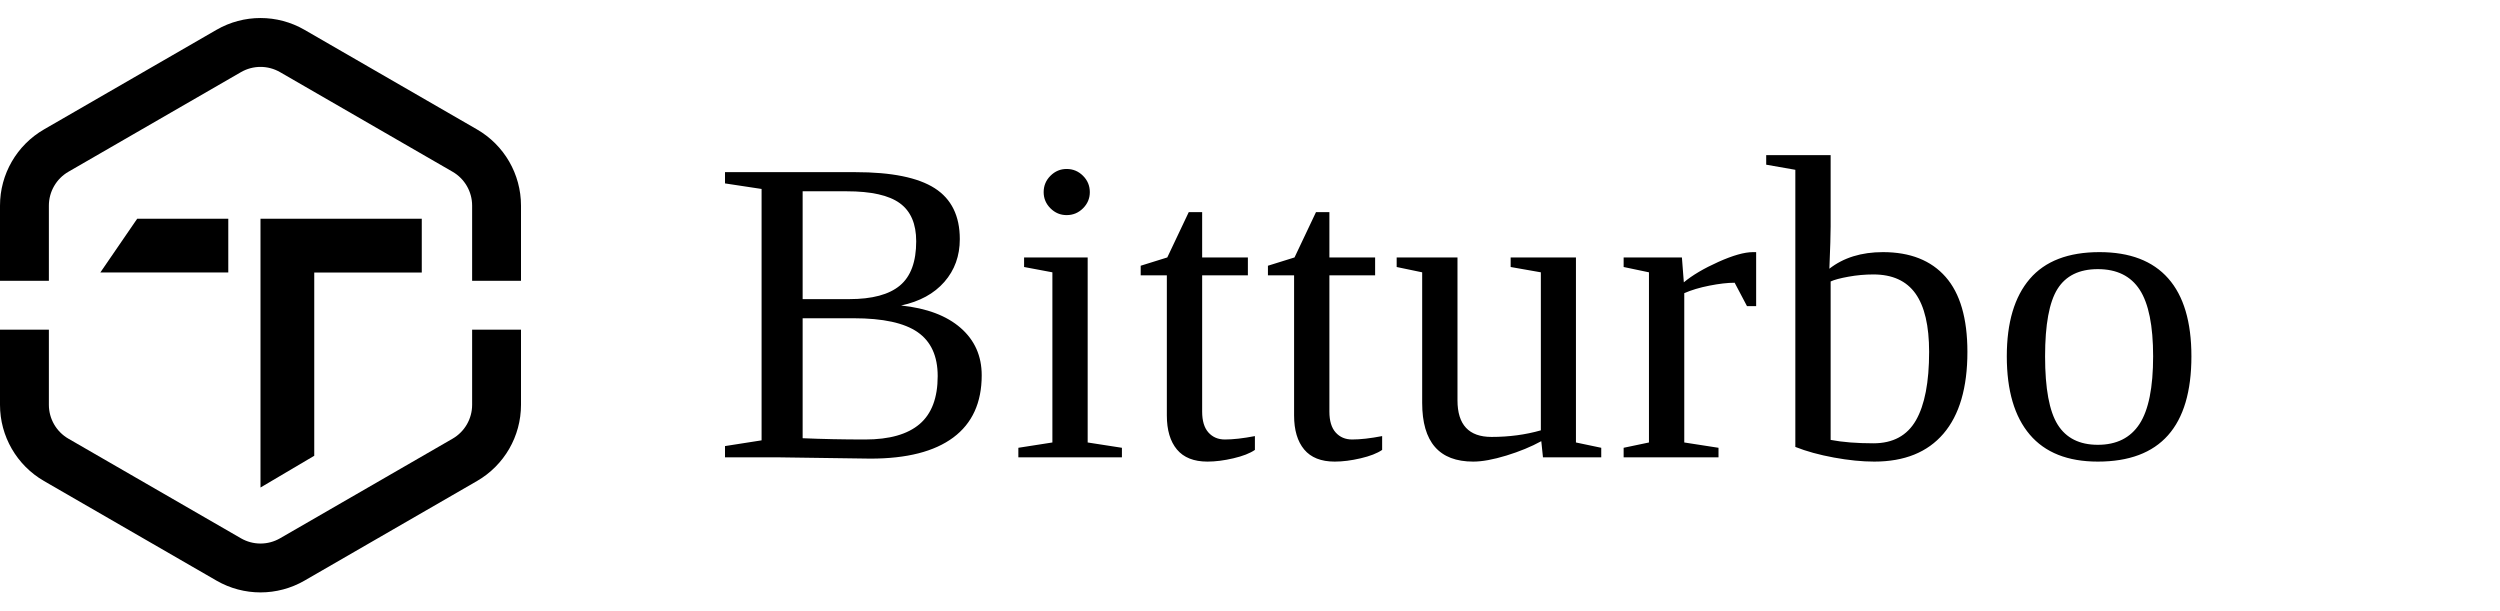
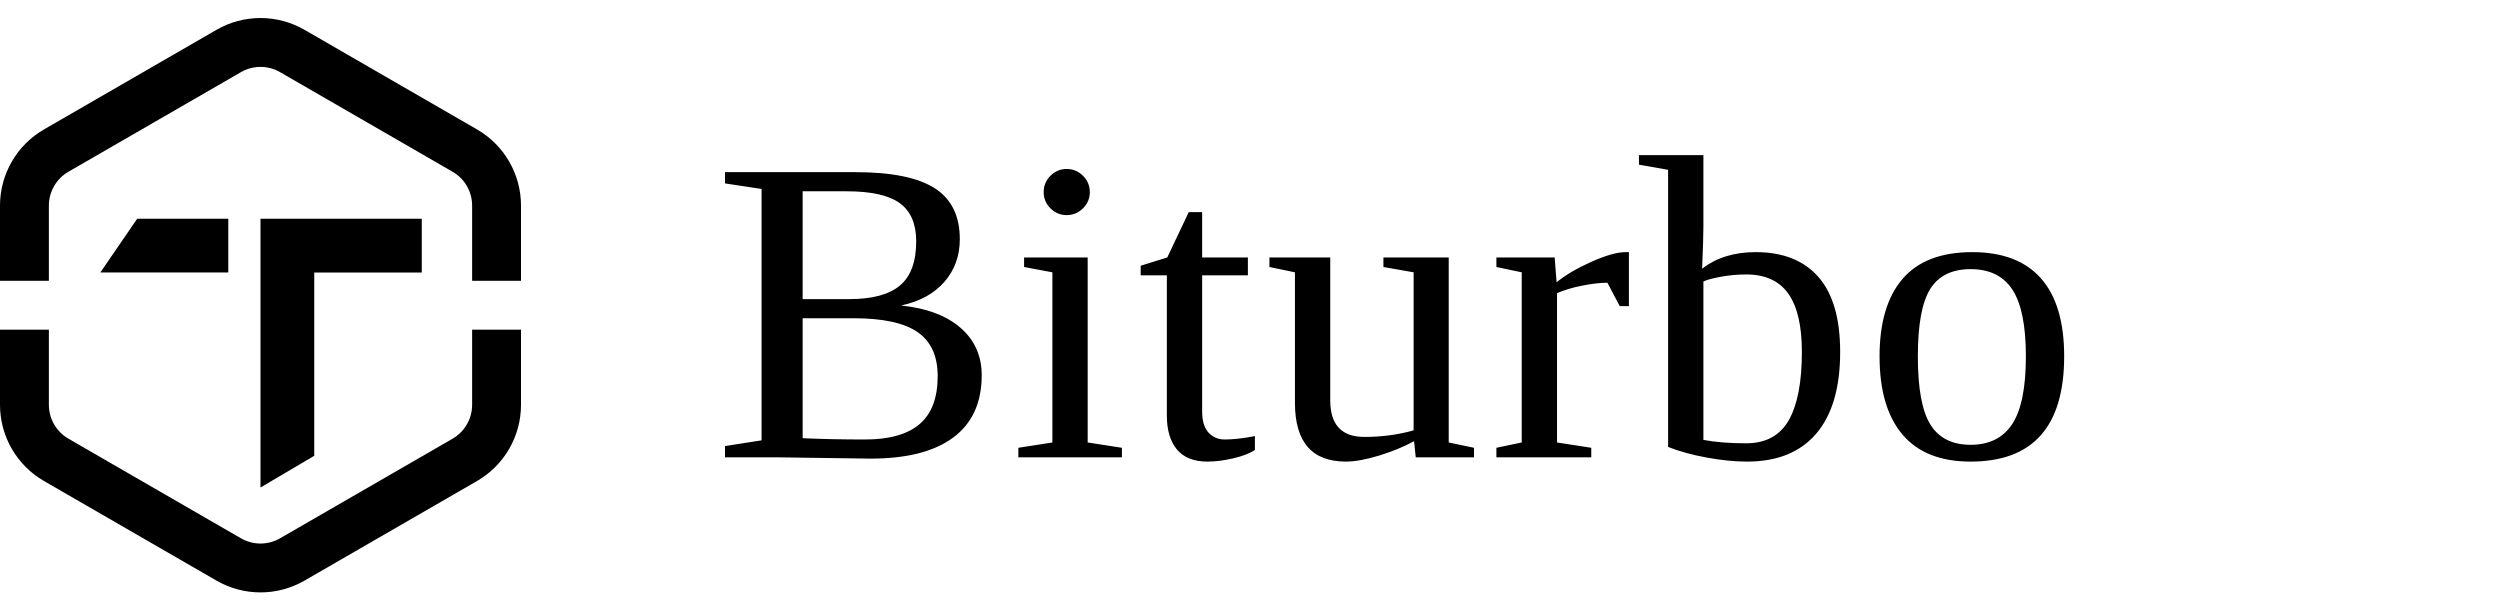
<svg xmlns="http://www.w3.org/2000/svg" width="1690.588" height="412.8" viewBox="0 0 1690.588 412.8" fill="none">
  <path d="M154.375 147.908L92.779 147.908L67.85 184.262L154.375 184.262L154.375 147.908Z" fill="#000000">
</path>
  <path d="M212.508 147.904L285.217 147.904L285.217 184.304L212.508 184.304L212.508 308.209L176.153 329.677L176.153 147.904L212.508 147.904Z" fill-rule="evenodd" fill="#000000">
</path>
  <path d="M352.319 139.04C352.319 117.787 340.981 98.147 322.574 87.521L205.905 20.161C187.499 9.534 164.821 9.534 146.415 20.161L29.746 87.521C11.339 98.147 0.001 117.787 0.001 139.04L0.001 189.881L33.051 189.881L33.051 139.04C33.051 129.594 38.09 120.866 46.27 116.143L162.94 48.783C171.121 44.06 181.199 44.06 189.38 48.783L306.049 116.143C314.23 120.866 319.269 129.594 319.269 139.04L319.269 189.881L352.319 189.881L352.319 139.04ZM352.319 222.93L319.269 222.93L319.269 273.759C319.269 283.205 314.23 291.933 306.049 296.656L189.38 364.016C181.199 368.739 171.121 368.739 162.94 364.016L46.27 296.656C38.09 291.933 33.051 283.205 33.051 273.759L33.051 222.93L0.001 222.93L0.001 273.759C0.001 295.012 11.339 314.652 29.746 325.278L146.415 392.638C164.821 403.265 187.499 403.264 205.905 392.638L322.574 325.278C340.981 314.652 352.319 295.012 352.319 273.759L352.319 222.93Z" fill-rule="evenodd" fill="#000000">
</path>
  <g>
    <text transform="translate(481.7886, 0)">
      <tspan x="0" y="309.276" font-size="294.549" line-height="0" fill="#000000" font-family="ITFO; Poppins Medium; 4.004b8∞4.004∞Poppins∞Medium" letter-spacing="4.208">
- Bitturbo</tspan>
+ Biturbo</tspan>
    </text>
  </g>
</svg>
